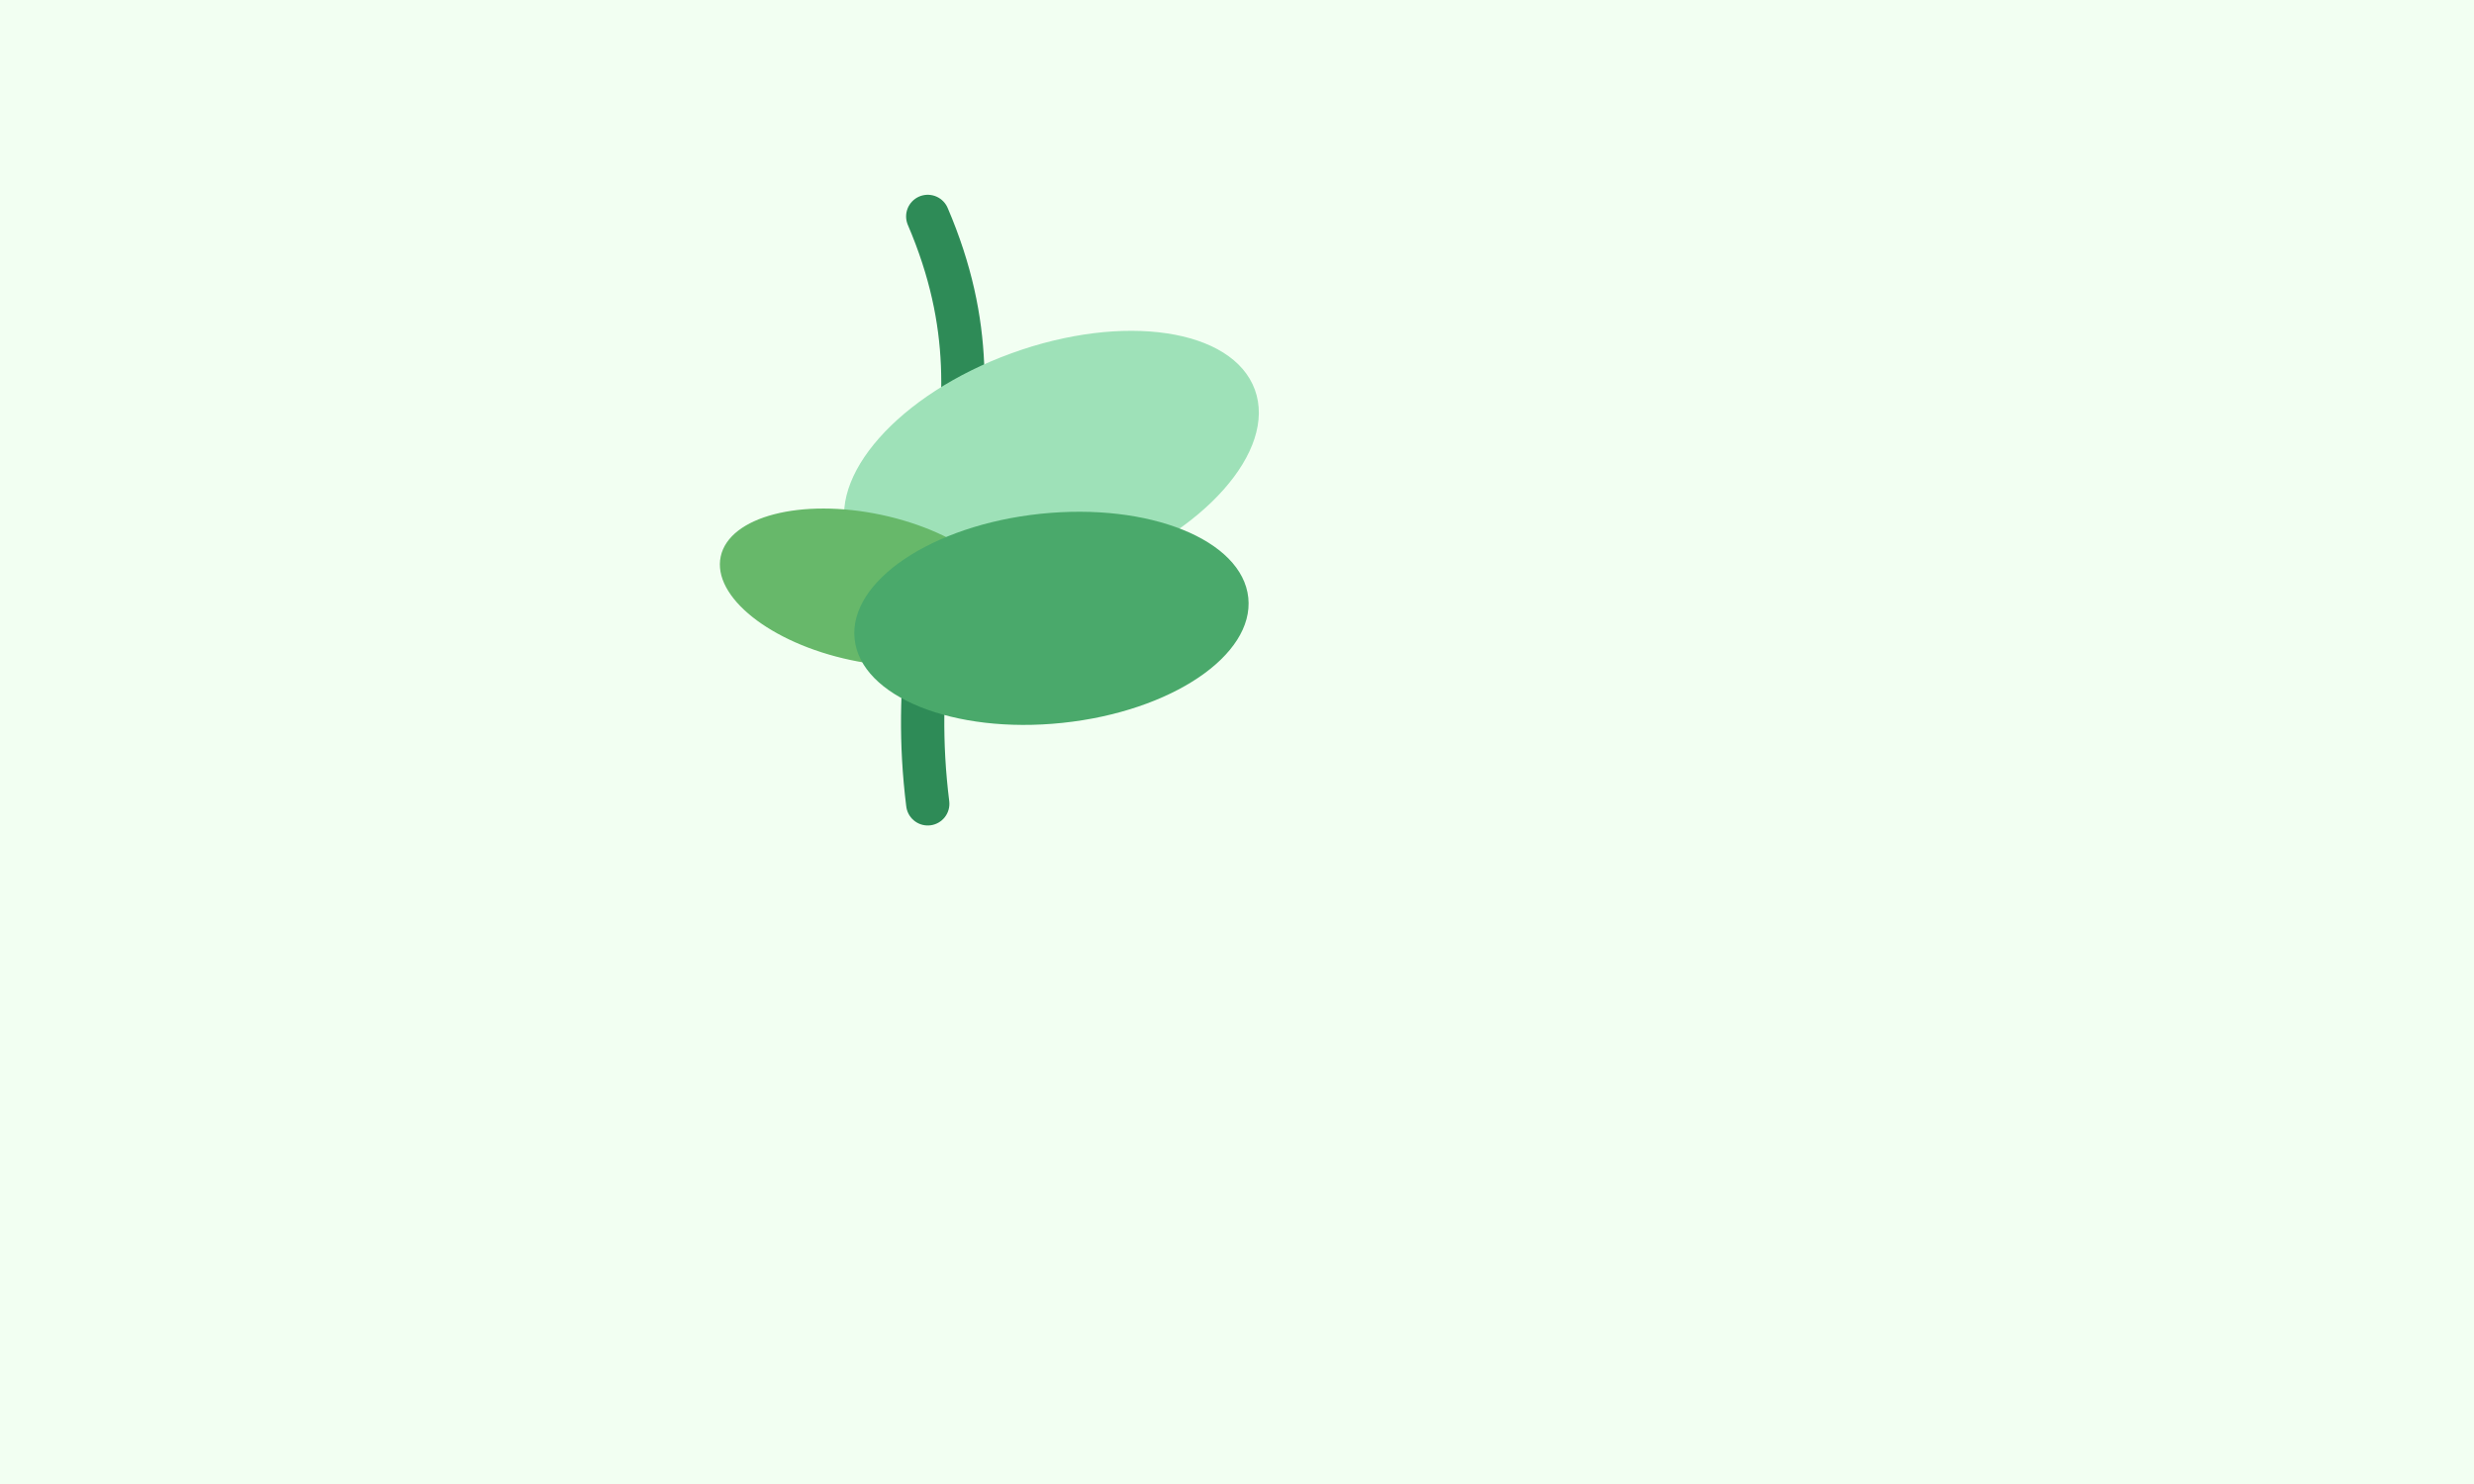
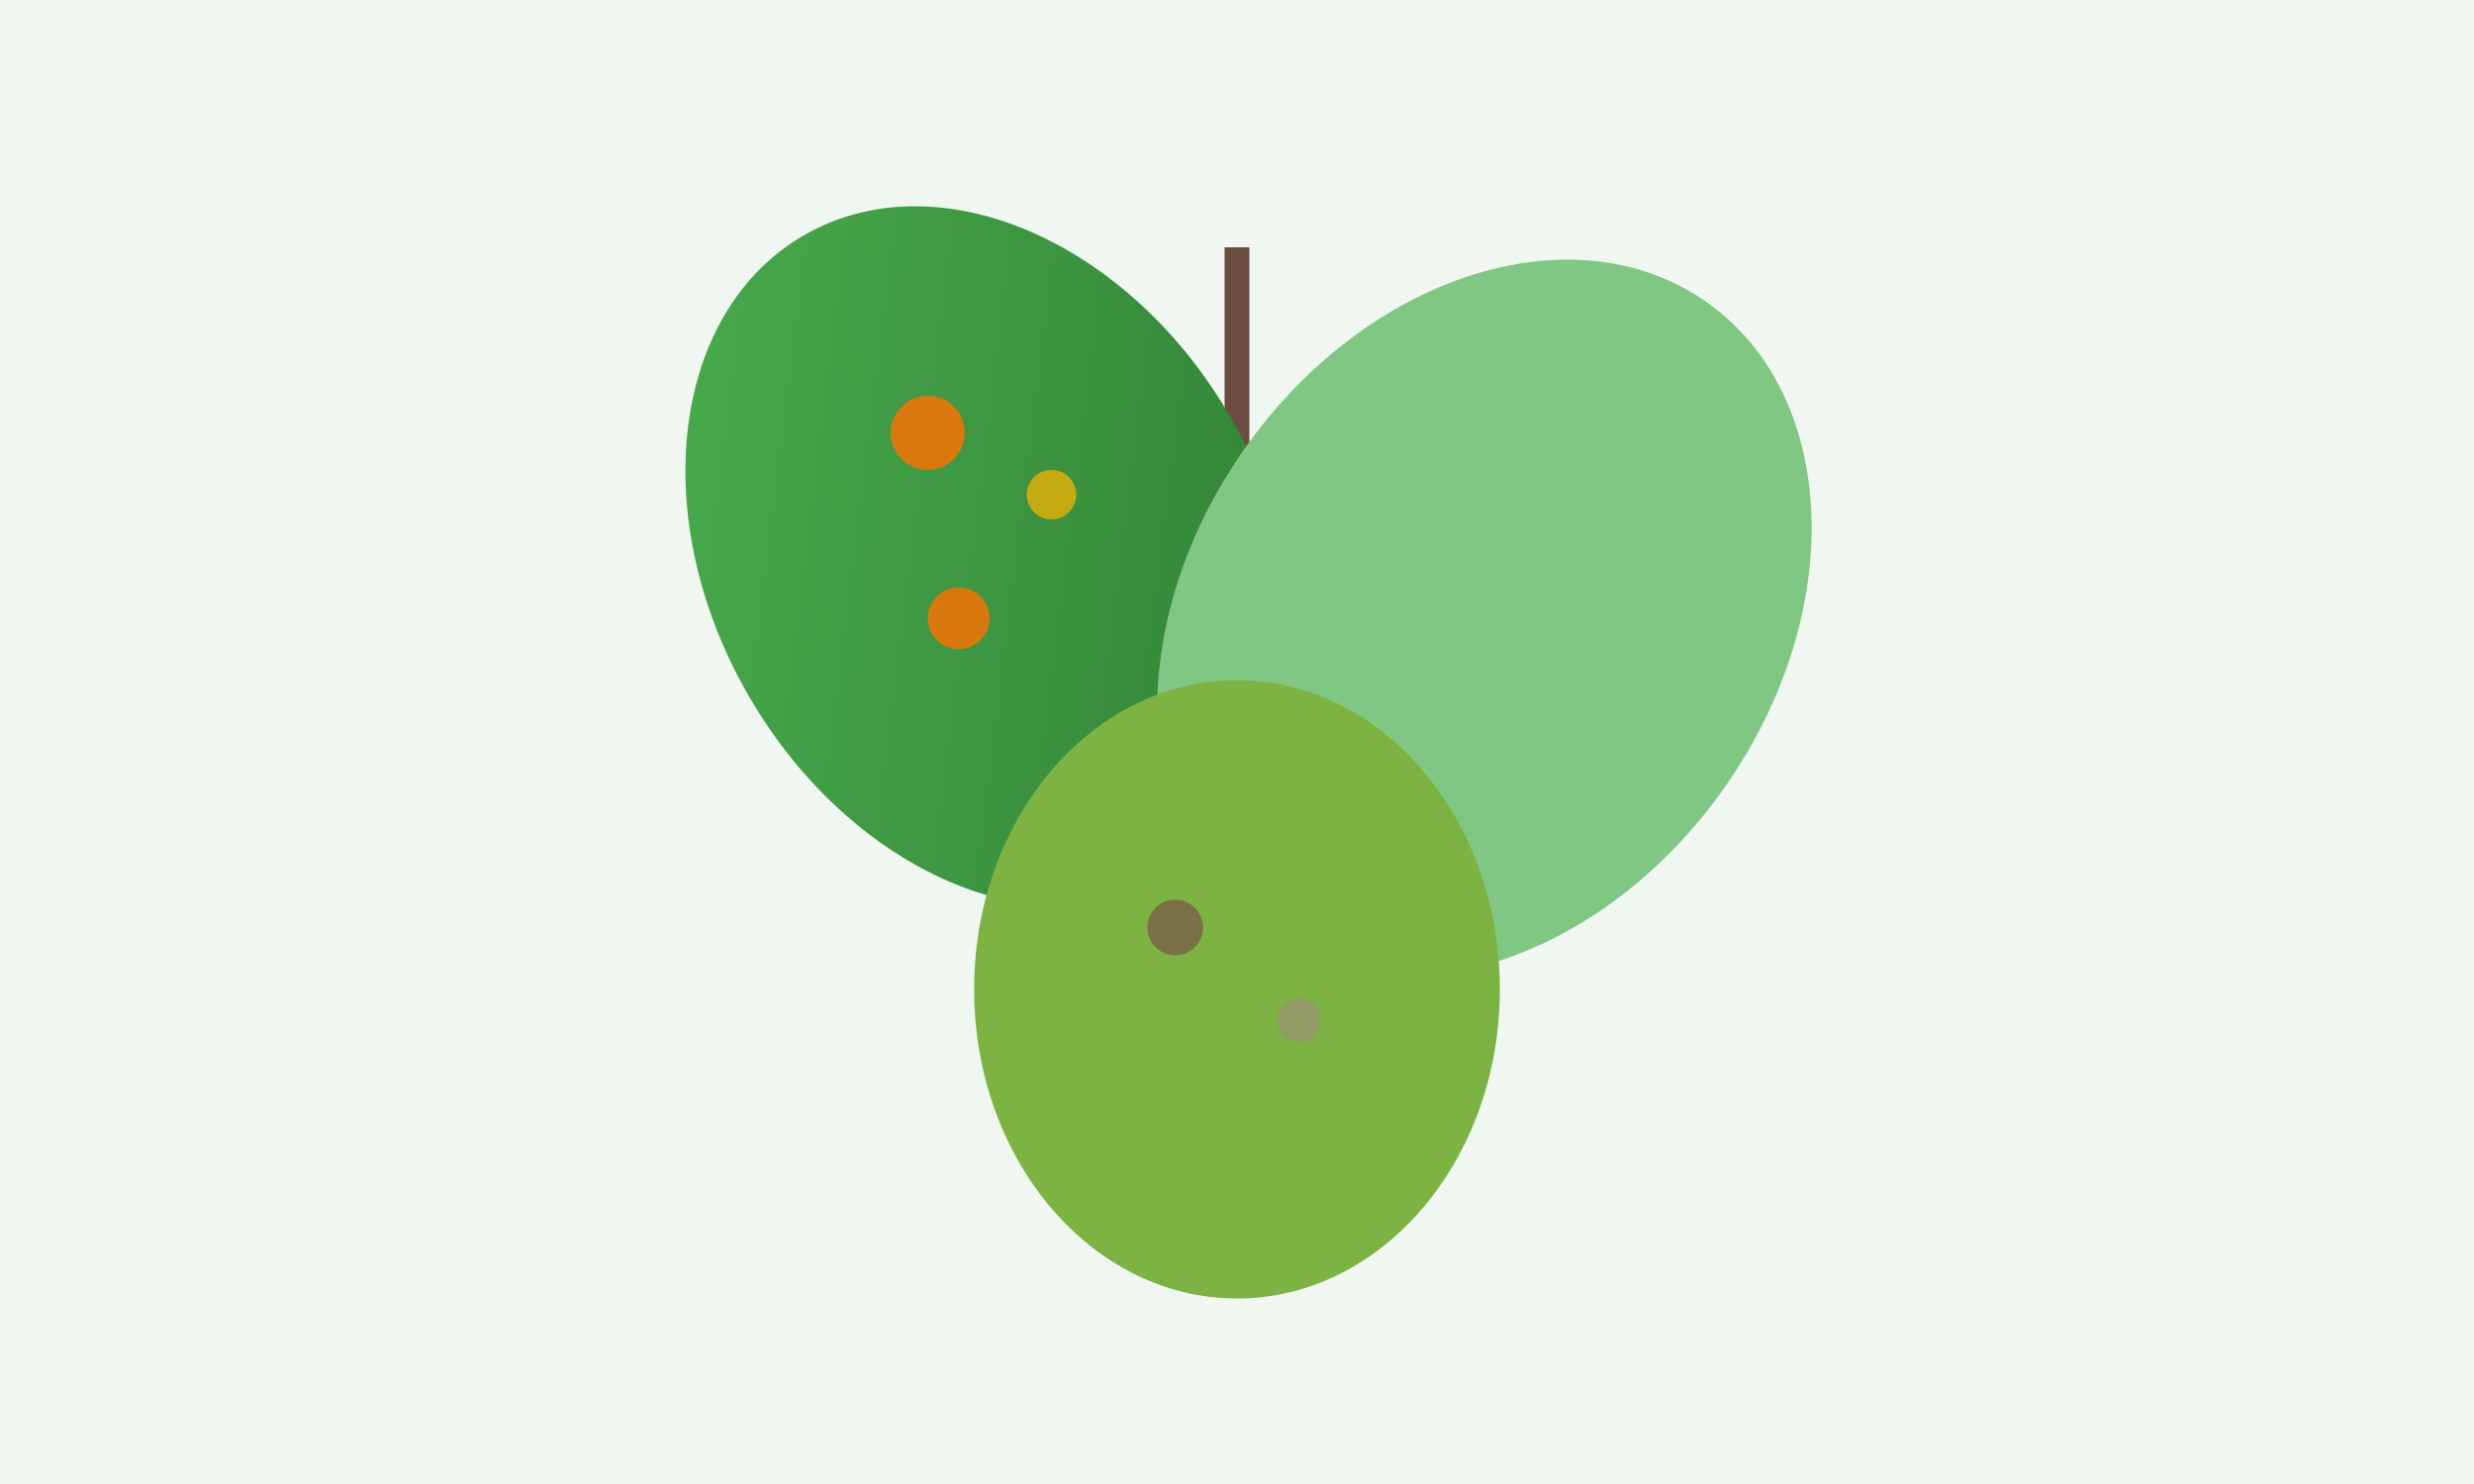
<svg xmlns="http://www.w3.org/2000/svg" width="800" height="480" viewBox="0 0 800 480">
-   <rect width="100%" height="100%" fill="#f2fff2" />
-   <g transform="translate(200,60)">
-     <path d="M100 200 C90 120 130 80 100 10" stroke="#2e8b57" stroke-width="14" fill="none" stroke-linecap="round" />
-     <ellipse cx="140" cy="90" rx="70" ry="38" fill="#9ee1b8" transform="rotate(-20 140 90)" />
-     <ellipse cx="80" cy="130" rx="48" ry="24" fill="#67b86a" transform="rotate(12 80 130)" />
-     <ellipse cx="140" cy="140" rx="64" ry="34" fill="#4aa96b" transform="rotate(-6 140 140)" />
-   </g>
+   <defs>
+     <linearGradient id="leafGrad1" x1="0%" y1="0%" x2="100%" y2="100%">
+       <stop offset="0%" style="stop-color:#4CAF50;stop-opacity:1" />
+       <stop offset="100%" style="stop-color:#2E7D32;stop-opacity:1" />
+     </linearGradient>
+   </defs>
+   <rect width="100%" height="100%" fill="#f0f7f0" />
+   <line x1="400" y1="380" x2="400" y2="80" stroke="#6D4C41" stroke-width="8" />
+   <ellipse cx="320" cy="180" rx="90" ry="120" fill="url(#leafGrad1)" transform="rotate(-30 320 180)" />
+   <circle cx="300" cy="140" r="12" fill="#FF6F00" opacity="0.8" />
+   <circle cx="340" cy="160" r="8" fill="#FFB300" opacity="0.7" />
+   <circle cx="310" cy="200" r="10" fill="#FF6F00" opacity="0.8" />
+   <ellipse cx="480" cy="200" rx="95" ry="125" fill="#81C784" transform="rotate(35 480 200)" />
+   <ellipse cx="400" cy="320" rx="85" ry="100" fill="#7CB342" transform="rotate(0 400 320)" />
+   <circle cx="380" cy="300" r="9" fill="#795548" opacity="0.7" />
+   <circle cx="420" cy="330" r="7" fill="#A1887F" opacity="0.6" />
</svg>
